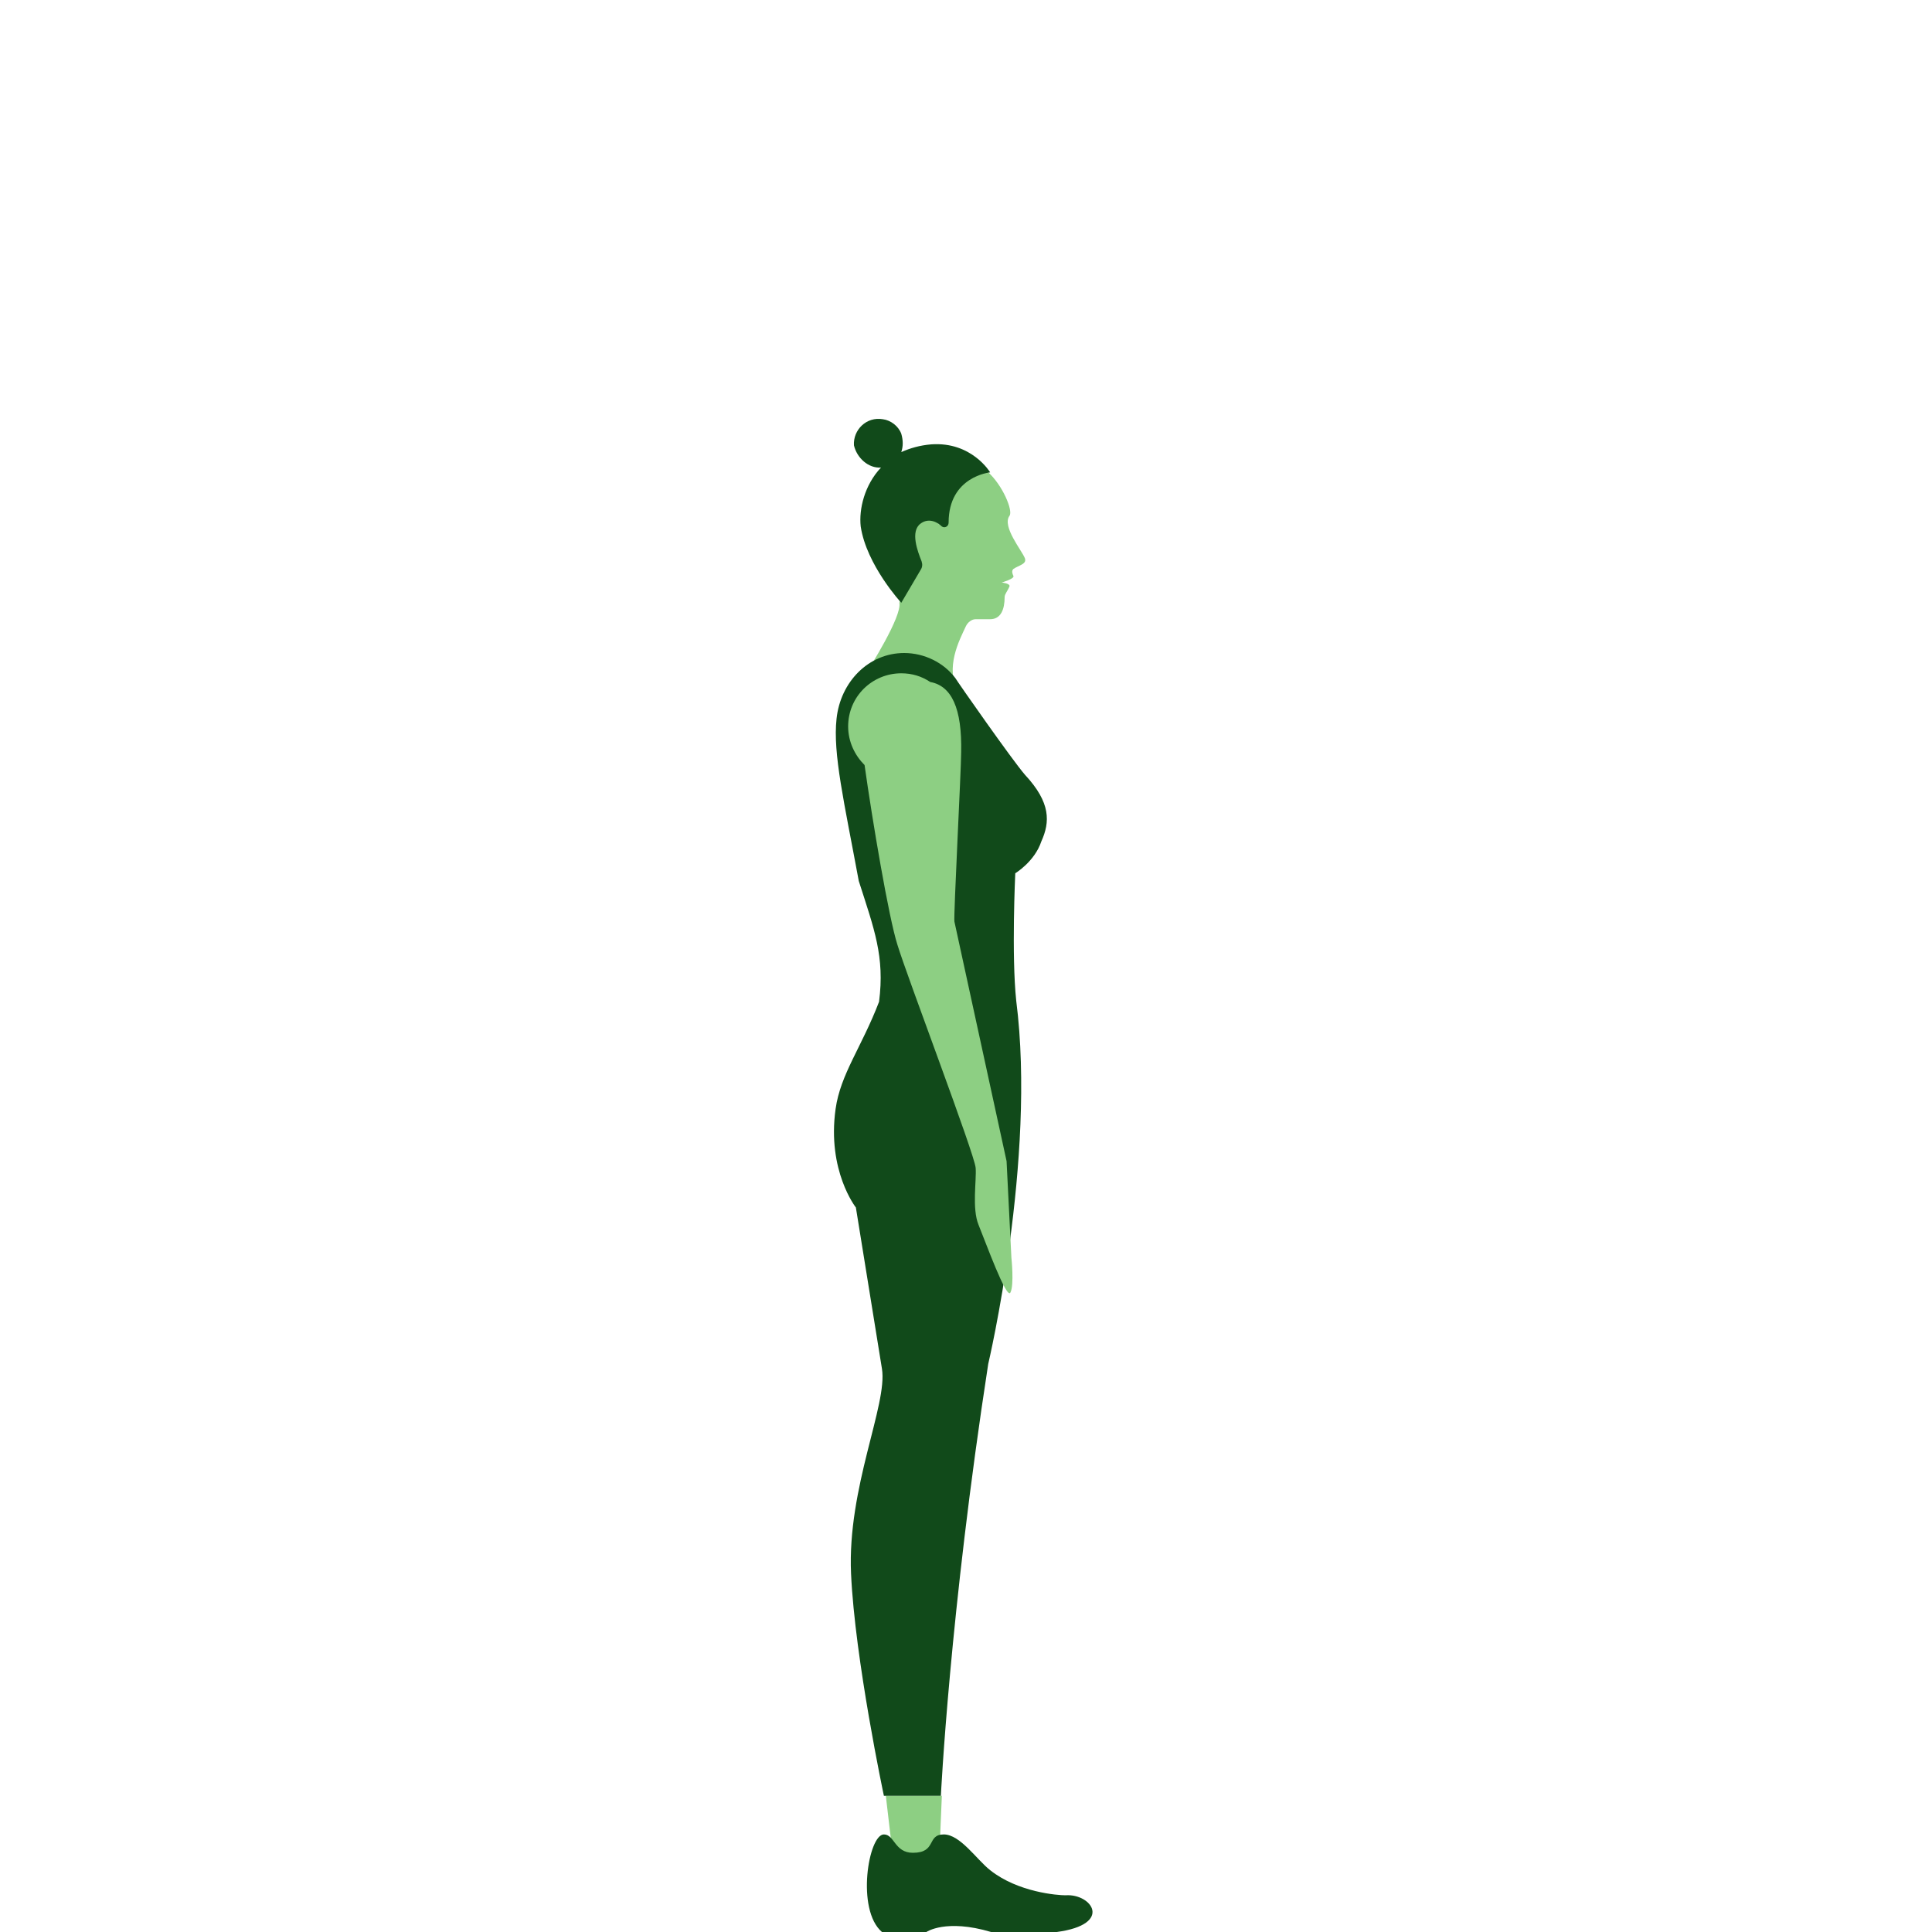
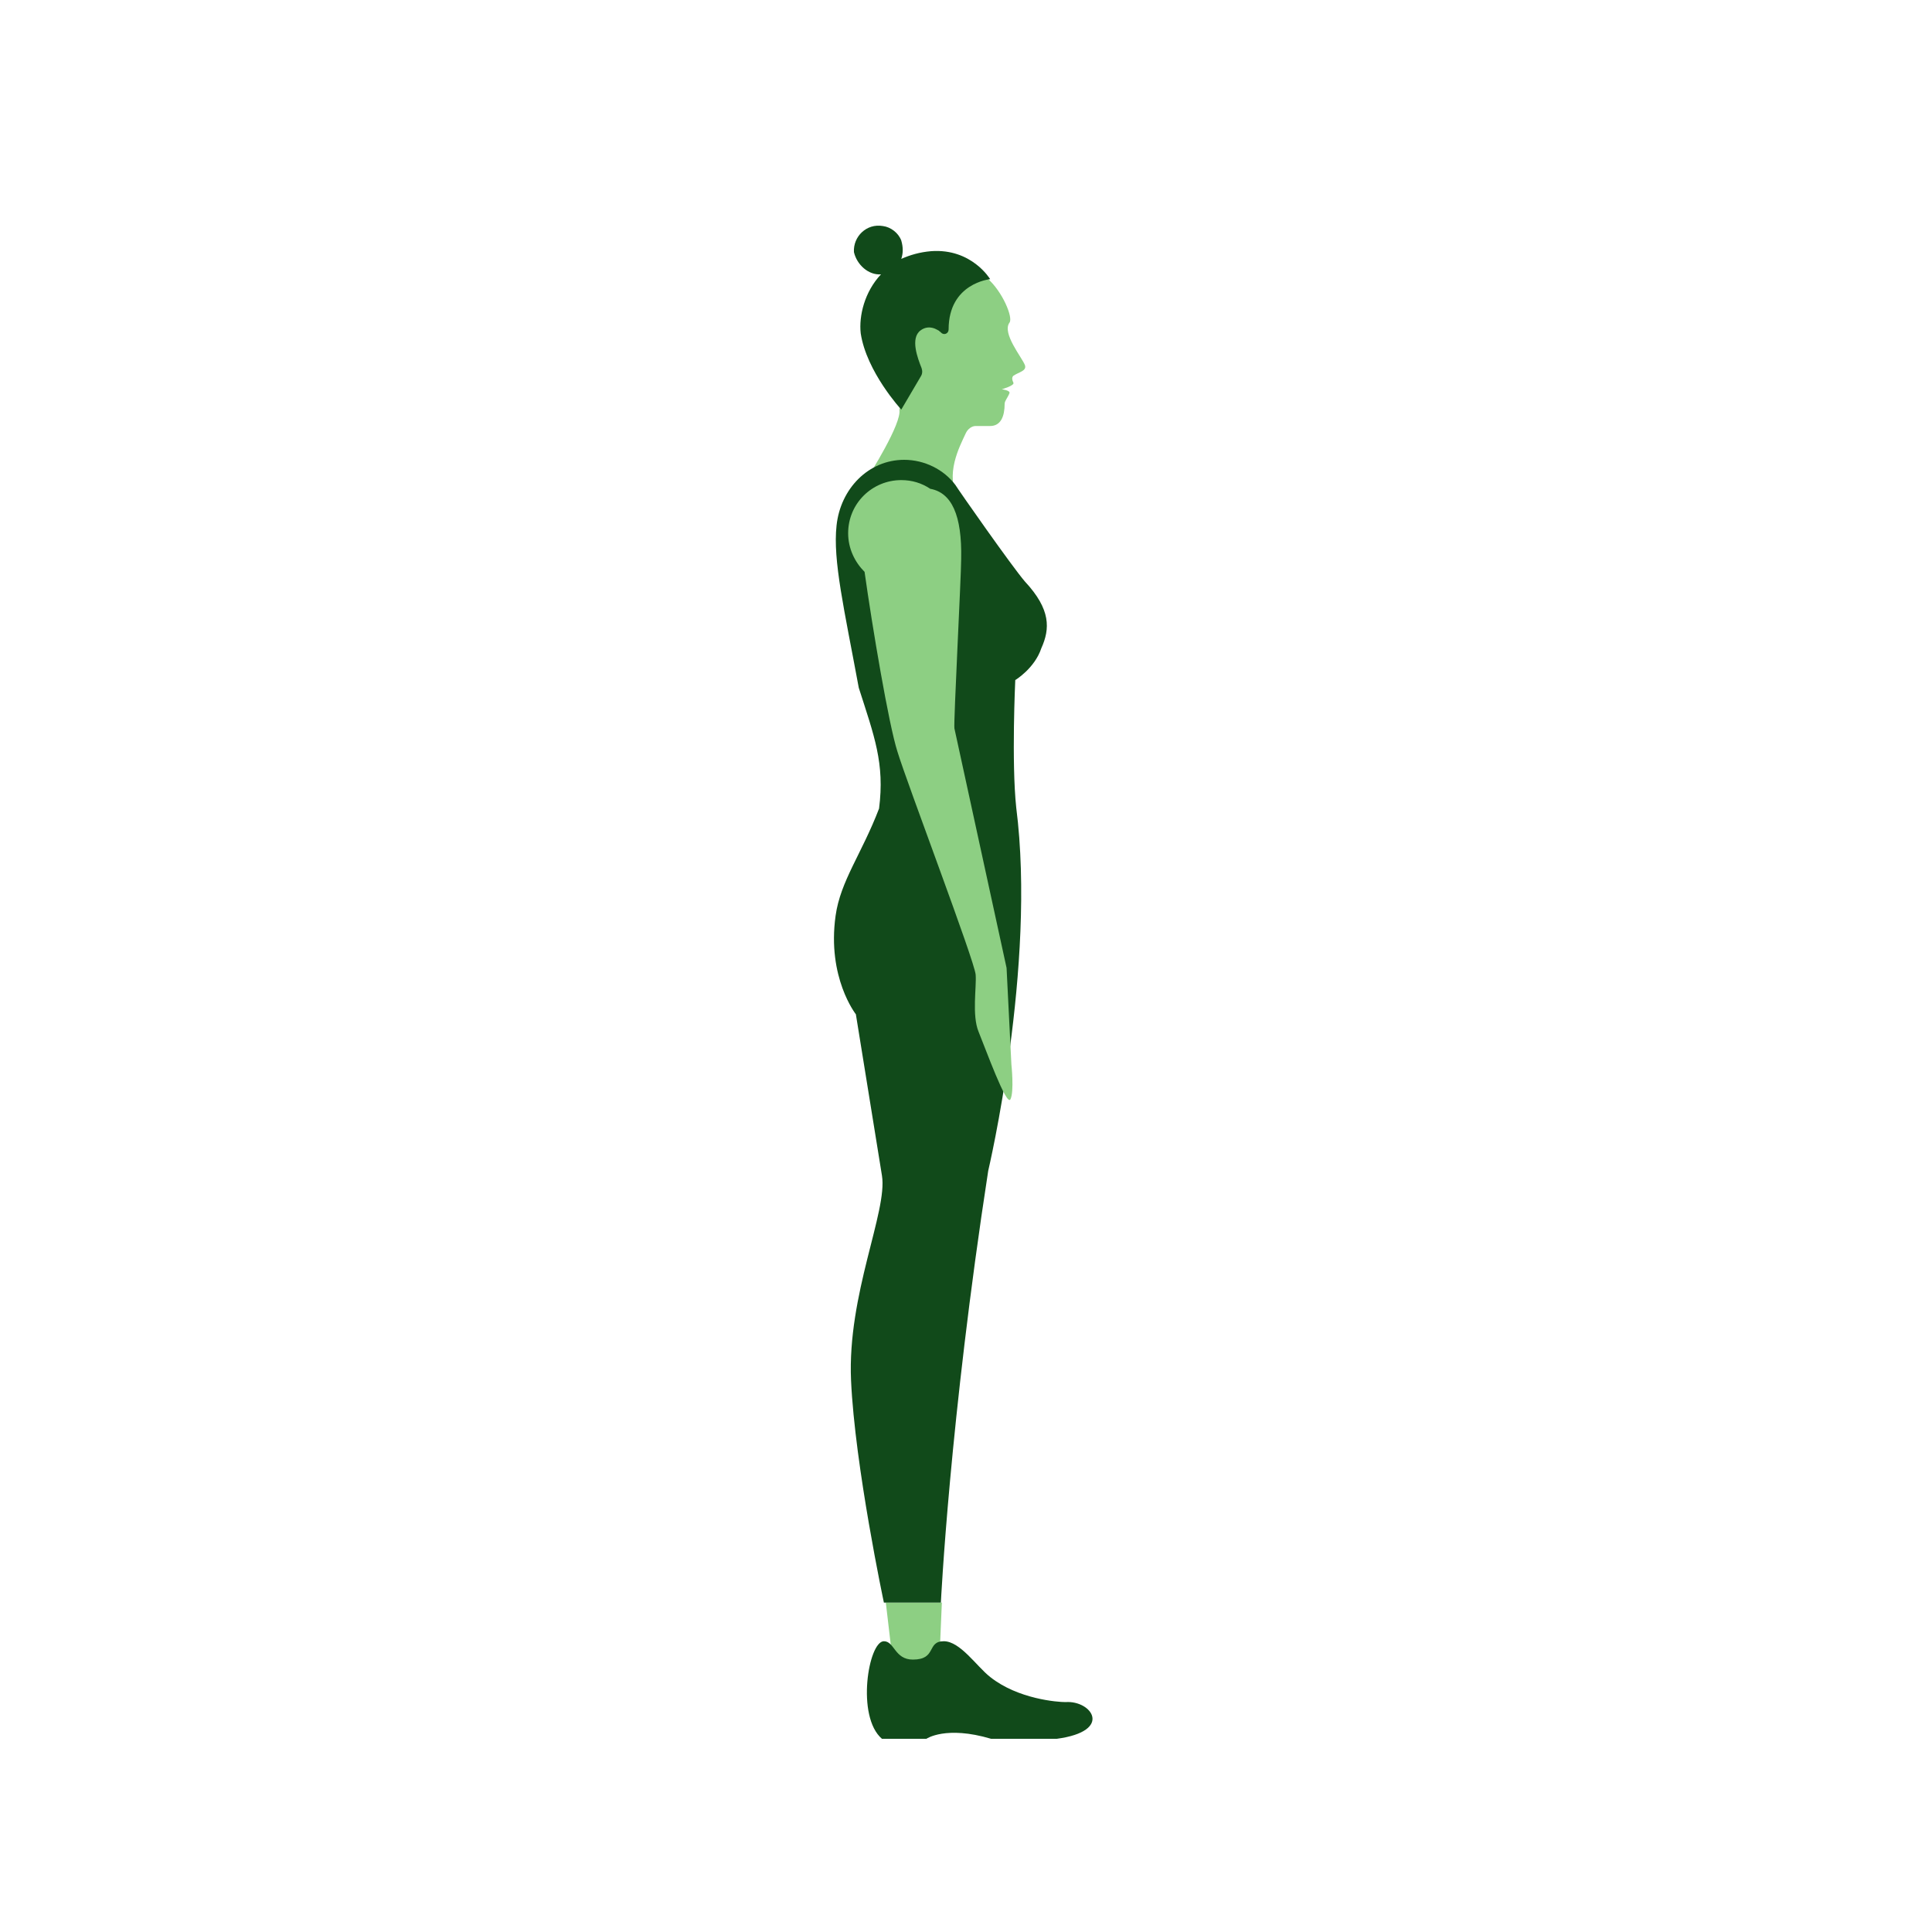
- <svg xmlns="http://www.w3.org/2000/svg" width="200" height="200" viewBox="0 0 200 200" preserveAspectRatio="xMidYMax meet">
+ <svg xmlns="http://www.w3.org/2000/svg" width="200" height="200" viewBox="0 20 200 200" preserveAspectRatio="xMidYMax meet">
  <path fill="#8DCF83" d="M91.7 185.9l1.1 9.4h4.3l.4-9.4h-5.8z" />
  <path fill="#114A1A" d="M109.4 200c5.9-.8 3.6-4 .9-3.8-.8 0-4.9-.3-7.8-2.6-1.4-1.1-3.1-3.7-4.8-3.7-1.8 0-.7 1.9-3.2 1.9-1.9 0-1.9-1.9-3-1.9-1.6 0-2.9 7.8-.2 10.1h4.6s2-1.4 6.7 0h6.8z" />
  <path fill="#8DCF83" d="M106.1 57.8c-.3-.8-2.4-3.3-1.6-4.4.4-.5-.7-3.2-2.3-4.6 0 0-5.7-.5-5 5.5 0 0-.6-1.2-2.1-.2s-.8 4.6-.8 4.6l-1.2 3.7c.3 1.4-3.2 6.9-3.2 6.9l9.3 2.4c-1.4-2.6.1-5.4.8-6.9.2-.4.6-.7 1-.7h1.5c1.1 0 1.5-1 1.5-2.3 0-.3.3-.6.5-1.1.1-.3-.8-.4-.8-.4s1.4-.4 1.2-.7c-.1-.2-.2-.5 0-.7.6-.4 1.4-.5 1.2-1.1" />
  <path fill="#114A1A" d="M102.7 48.8zM91.2 48.4c-1.7 1.8-2.3 4.3-2.1 6.1.6 4 4.2 7.9 4.2 7.9l2-3.4c.2-.3.2-.6.1-.9-.4-1-1.2-3.1-.1-3.9.8-.6 1.7-.2 2.2.3.3.2.7 0 .7-.4 0-4.8 4.3-5.2 4.3-5.2s-1.9-3.2-6.1-2.9c-1.2.1-2.2.4-3.1.8.2-.6.2-1.2 0-1.9-.3-.8-1.1-1.4-1.9-1.5-1.7-.3-3.1 1.1-3 2.7.3 1.3 1.5 2.4 2.8 2.3zM106.1 80.2c-1.3-1.5-6.9-9.5-7.2-10-1.2-1.6-3.2-2.6-5.3-2.6-3.7 0-6.6 3-7 6.8-.4 3.6.8 8.7 2.3 16.8 1.6 5 2.7 7.8 2.1 12.5-1.8 4.7-4 7.5-4.5 11.1-.9 6.4 2.1 10.2 2.1 10.2l2.7 16.7c.6 3.7-3.6 12.3-3.2 21.2.4 8.9 3.4 23 3.4 23h5.9s.9-18.8 4.9-44.7c0 0 5-21.2 2.9-37.6-.5-4.7-.1-13.2-.1-13.2s2-1.2 2.7-3.3c.9-2 1-4-1.7-6.9z" />
  <path fill="#8DCF83" d="M104.7 130.2l-.5-10-5.4-24.8c-.1-.5.7-15.8.7-17.5.1-4.6-1-6.9-3.2-7.3-.9-.6-1.9-.9-3-.9-3 0-5.5 2.4-5.5 5.5 0 1.6.7 3 1.7 4 .8 5.7 2.5 15.8 3.4 18.6 1 3.3 8 21.7 8.1 23.1.1 1.3-.4 4.2.3 5.9.7 1.7 2.9 7.8 3.3 7 .4-.8.1-3.6.1-3.6z" />
</svg>
